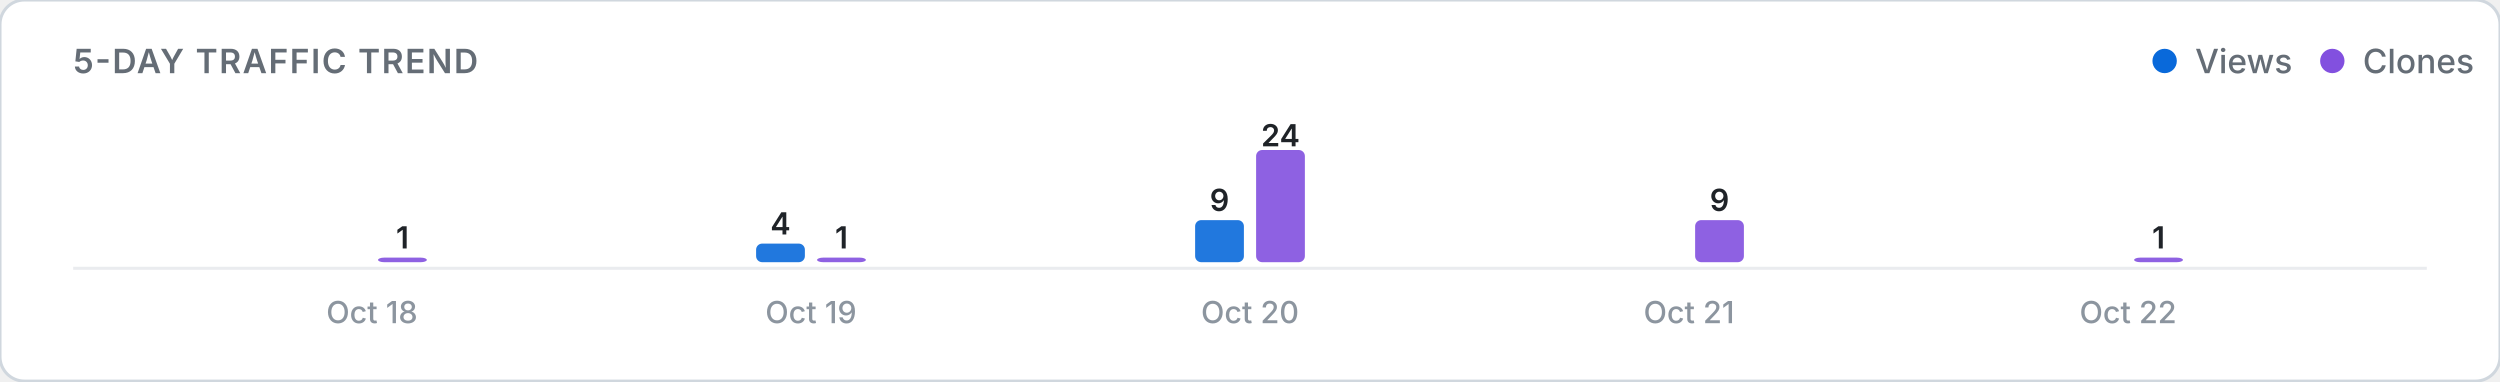
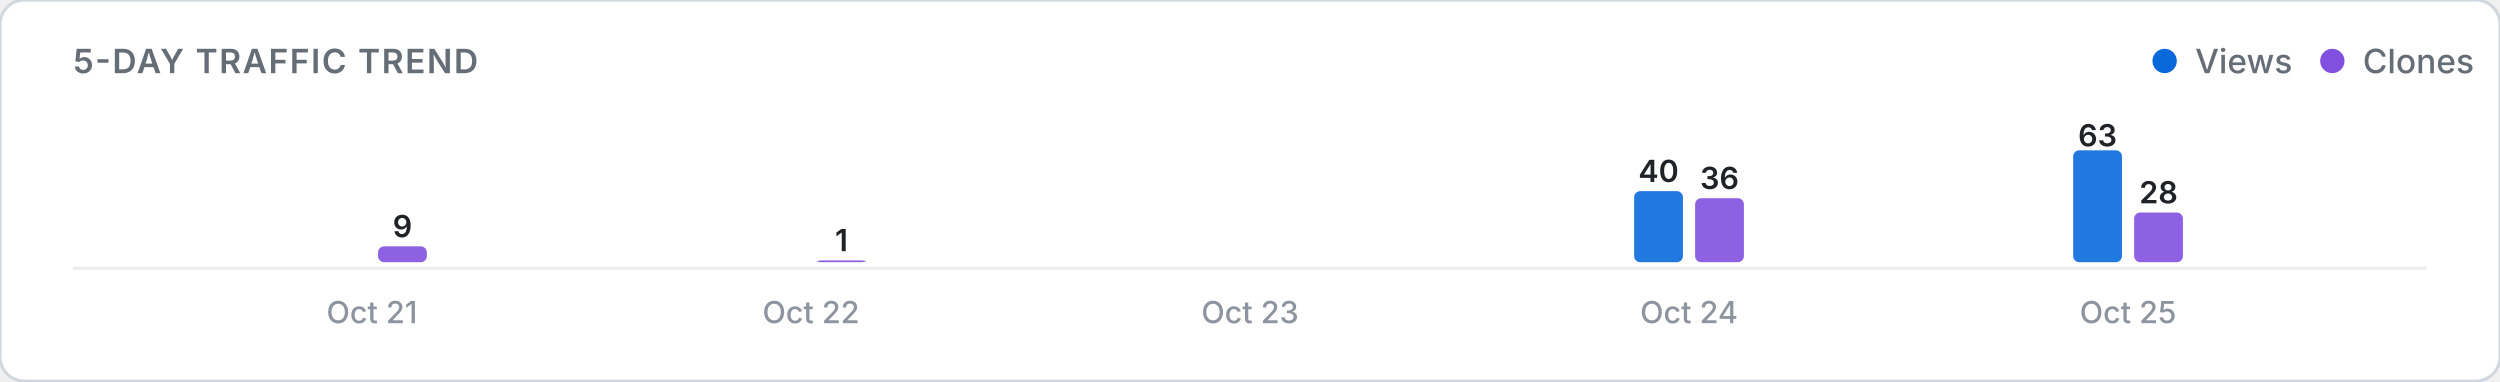
<svg xmlns="http://www.w3.org/2000/svg" viewBox="0 0 820 125" width="100%" height="auto">
  <defs>
    <style>
      .card-bg { fill: #ffffff; stroke: #d0d7de; stroke-width: 1; }
      .title-text { font: 600 11px -apple-system, BlinkMacSystemFont, "Segoe UI", Inter, Roboto, sans-serif; fill: #656d76; letter-spacing: 0.5px; }
      .legend-text { font: 500 11px -apple-system, BlinkMacSystemFont, "Segoe UI", Inter, Roboto, sans-serif; fill: #656d76; }
      .axis-label { font: 500 10px -apple-system, BlinkMacSystemFont, "Segoe UI", Inter, Roboto, sans-serif; fill: #8c959f; }
      .count-label { font: 600 10px -apple-system, BlinkMacSystemFont, "Segoe UI", Inter, Roboto, sans-serif; fill: #1f2328; }
      .empty-text { font: 400 11px -apple-system, BlinkMacSystemFont, "Segoe UI", Inter, Roboto, sans-serif; fill: #8c959f; }
      .baseline { stroke: #eaecef; stroke-width: 1; }
      @media (prefers-color-scheme: dark) {
        .card-bg { fill: #0d1117; stroke: #30363d; }
        .title-text { fill: #8b949e; }
        .legend-text { fill: #8b949e; }
        .axis-label { fill: #6e7681; }
        .count-label { fill: #f0f6fc; }
        .empty-text { fill: #6e7681; }
        .baseline { stroke: #21262d; }
      }
    </style>
  </defs>
  <rect width="820" height="125" rx="8" class="card-bg" />
  <text x="24" y="24" class="title-text">5-DAY TRAFFIC TREND</text>
  <g>
    <circle cx="710" cy="20" r="4" fill="#0969da" />
    <text x="720" y="24" class="legend-text">Views</text>
    <circle cx="765" cy="20" r="4" fill="#8250df" />
    <text x="775" y="24" class="legend-text">Clones</text>
  </g>
  <line x1="24" y1="88" x2="796" y2="88" class="baseline" />
  <g>
    <rect x="104.0" y="86.0" width="16.0" height="0.0" rx="2" fill="#0969da" opacity="0.9" />
-     <rect x="124.0" y="84.5" width="16.0" height="1.5" rx="2" fill="#8250df" opacity="0.9" />
-     <text x="132.0" y="81.5" class="count-label" text-anchor="middle">1</text>
-     <text x="122.0" y="106" class="axis-label" text-anchor="middle">Oct 18</text>
-     <rect x="248.0" y="79.9" width="16.0" height="6.1" rx="2" fill="#0969da" opacity="0.9" />
-     <text x="256.0" y="76.9" class="count-label" text-anchor="middle">4</text>
-     <rect x="268.0" y="84.5" width="16.0" height="1.5" rx="2" fill="#8250df" opacity="0.9" />
-     <text x="276.0" y="81.5" class="count-label" text-anchor="middle">1</text>
-     <text x="266.0" y="106" class="axis-label" text-anchor="middle">Oct 19</text>
-     <rect x="392.0" y="72.2" width="16.0" height="13.8" rx="2" fill="#0969da" opacity="0.9" />
-     <text x="400.0" y="69.2" class="count-label" text-anchor="middle">9</text>
-     <rect x="412.0" y="49.2" width="16.0" height="36.8" rx="2" fill="#8250df" opacity="0.9" />
-     <text x="420.0" y="48.0" class="count-label" text-anchor="middle">24</text>
-     <text x="410.0" y="106" class="axis-label" text-anchor="middle">Oct 20</text>
-     <rect x="536.0" y="86.0" width="16.0" height="0.0" rx="2" fill="#0969da" opacity="0.9" />
-     <rect x="556.0" y="72.2" width="16.0" height="13.8" rx="2" fill="#8250df" opacity="0.9" />
-     <text x="564.0" y="69.2" class="count-label" text-anchor="middle">9</text>
-     <text x="554.0" y="106" class="axis-label" text-anchor="middle">Oct 21</text>
-     <rect x="680.0" y="86.0" width="16.0" height="0.0" rx="2" fill="#0969da" opacity="0.9" />
-     <rect x="700.0" y="84.5" width="16.0" height="1.5" rx="2" fill="#8250df" opacity="0.9" />
-     <text x="708.0" y="81.5" class="count-label" text-anchor="middle">1</text>
-     <text x="698.0" y="106" class="axis-label" text-anchor="middle">Oct 22</text>
+     <rect x="124.0" y="80.8" width="16.0" height="5.2" rx="2" fill="#8250df" opacity="0.9" />
+     <text x="132.0" y="77.8" class="count-label" text-anchor="middle">9</text>
+     <text x="122.0" y="106" class="axis-label" text-anchor="middle">Oct 21</text>
+     <rect x="248.0" y="86.0" width="16.0" height="0.0" rx="2" fill="#0969da" opacity="0.9" />
+     <rect x="268.0" y="85.4" width="16.0" height="0.6" rx="2" fill="#8250df" opacity="0.9" />
+     <text x="276.0" y="82.4" class="count-label" text-anchor="middle">1</text>
+     <text x="266.0" y="106" class="axis-label" text-anchor="middle">Oct 22</text>
+     <rect x="392.0" y="86.0" width="16.0" height="0.0" rx="2" fill="#0969da" opacity="0.9" />
+     <rect x="412.0" y="86.0" width="16.0" height="0.0" rx="2" fill="#8250df" opacity="0.9" />
+     <text x="410.0" y="106" class="axis-label" text-anchor="middle">Oct 23</text>
+     <rect x="536.0" y="62.7" width="16.0" height="23.3" rx="2" fill="#0969da" opacity="0.9" />
+     <text x="544.0" y="59.7" class="count-label" text-anchor="middle">40</text>
+     <rect x="556.0" y="65.0" width="16.0" height="21.0" rx="2" fill="#8250df" opacity="0.9" />
+     <text x="564.0" y="62.0" class="count-label" text-anchor="middle">36</text>
+     <text x="554.0" y="106" class="axis-label" text-anchor="middle">Oct 24</text>
+     <rect x="680.0" y="49.3" width="16.0" height="36.7" rx="2" fill="#0969da" opacity="0.9" />
+     <text x="688.0" y="48.0" class="count-label" text-anchor="middle">63</text>
+     <rect x="700.0" y="69.7" width="16.0" height="16.3" rx="2" fill="#8250df" opacity="0.9" />
+     <text x="708.0" y="66.7" class="count-label" text-anchor="middle">28</text>
+     <text x="698.0" y="106" class="axis-label" text-anchor="middle">Oct 25</text>
  </g>
</svg>
